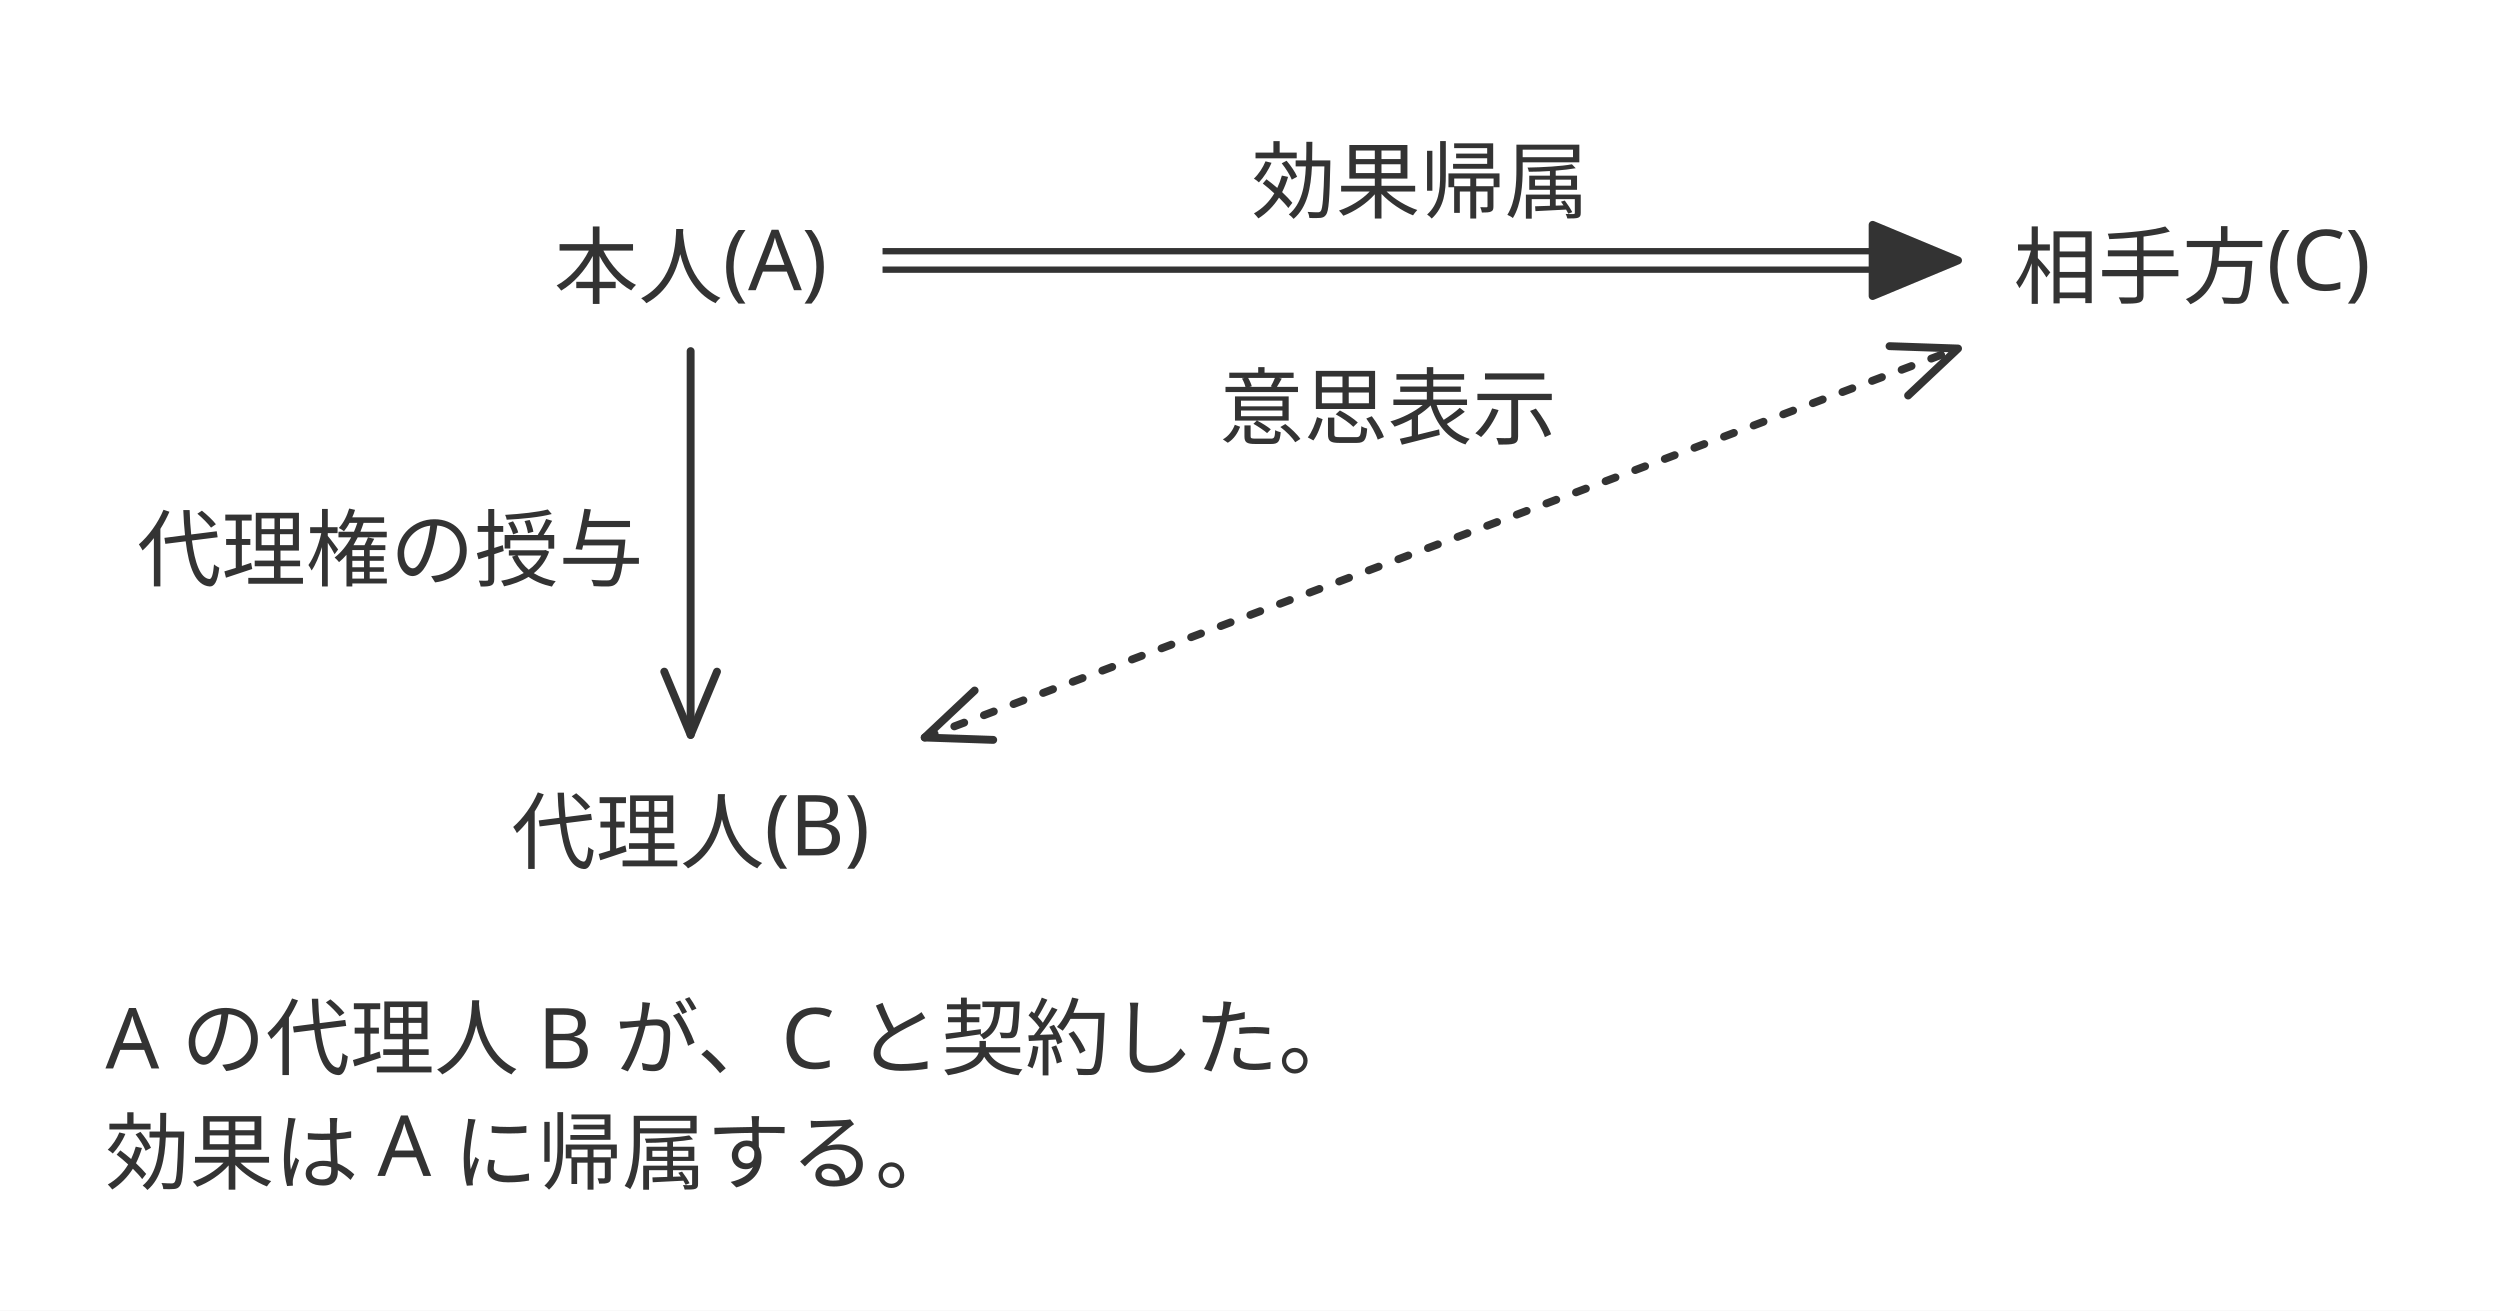
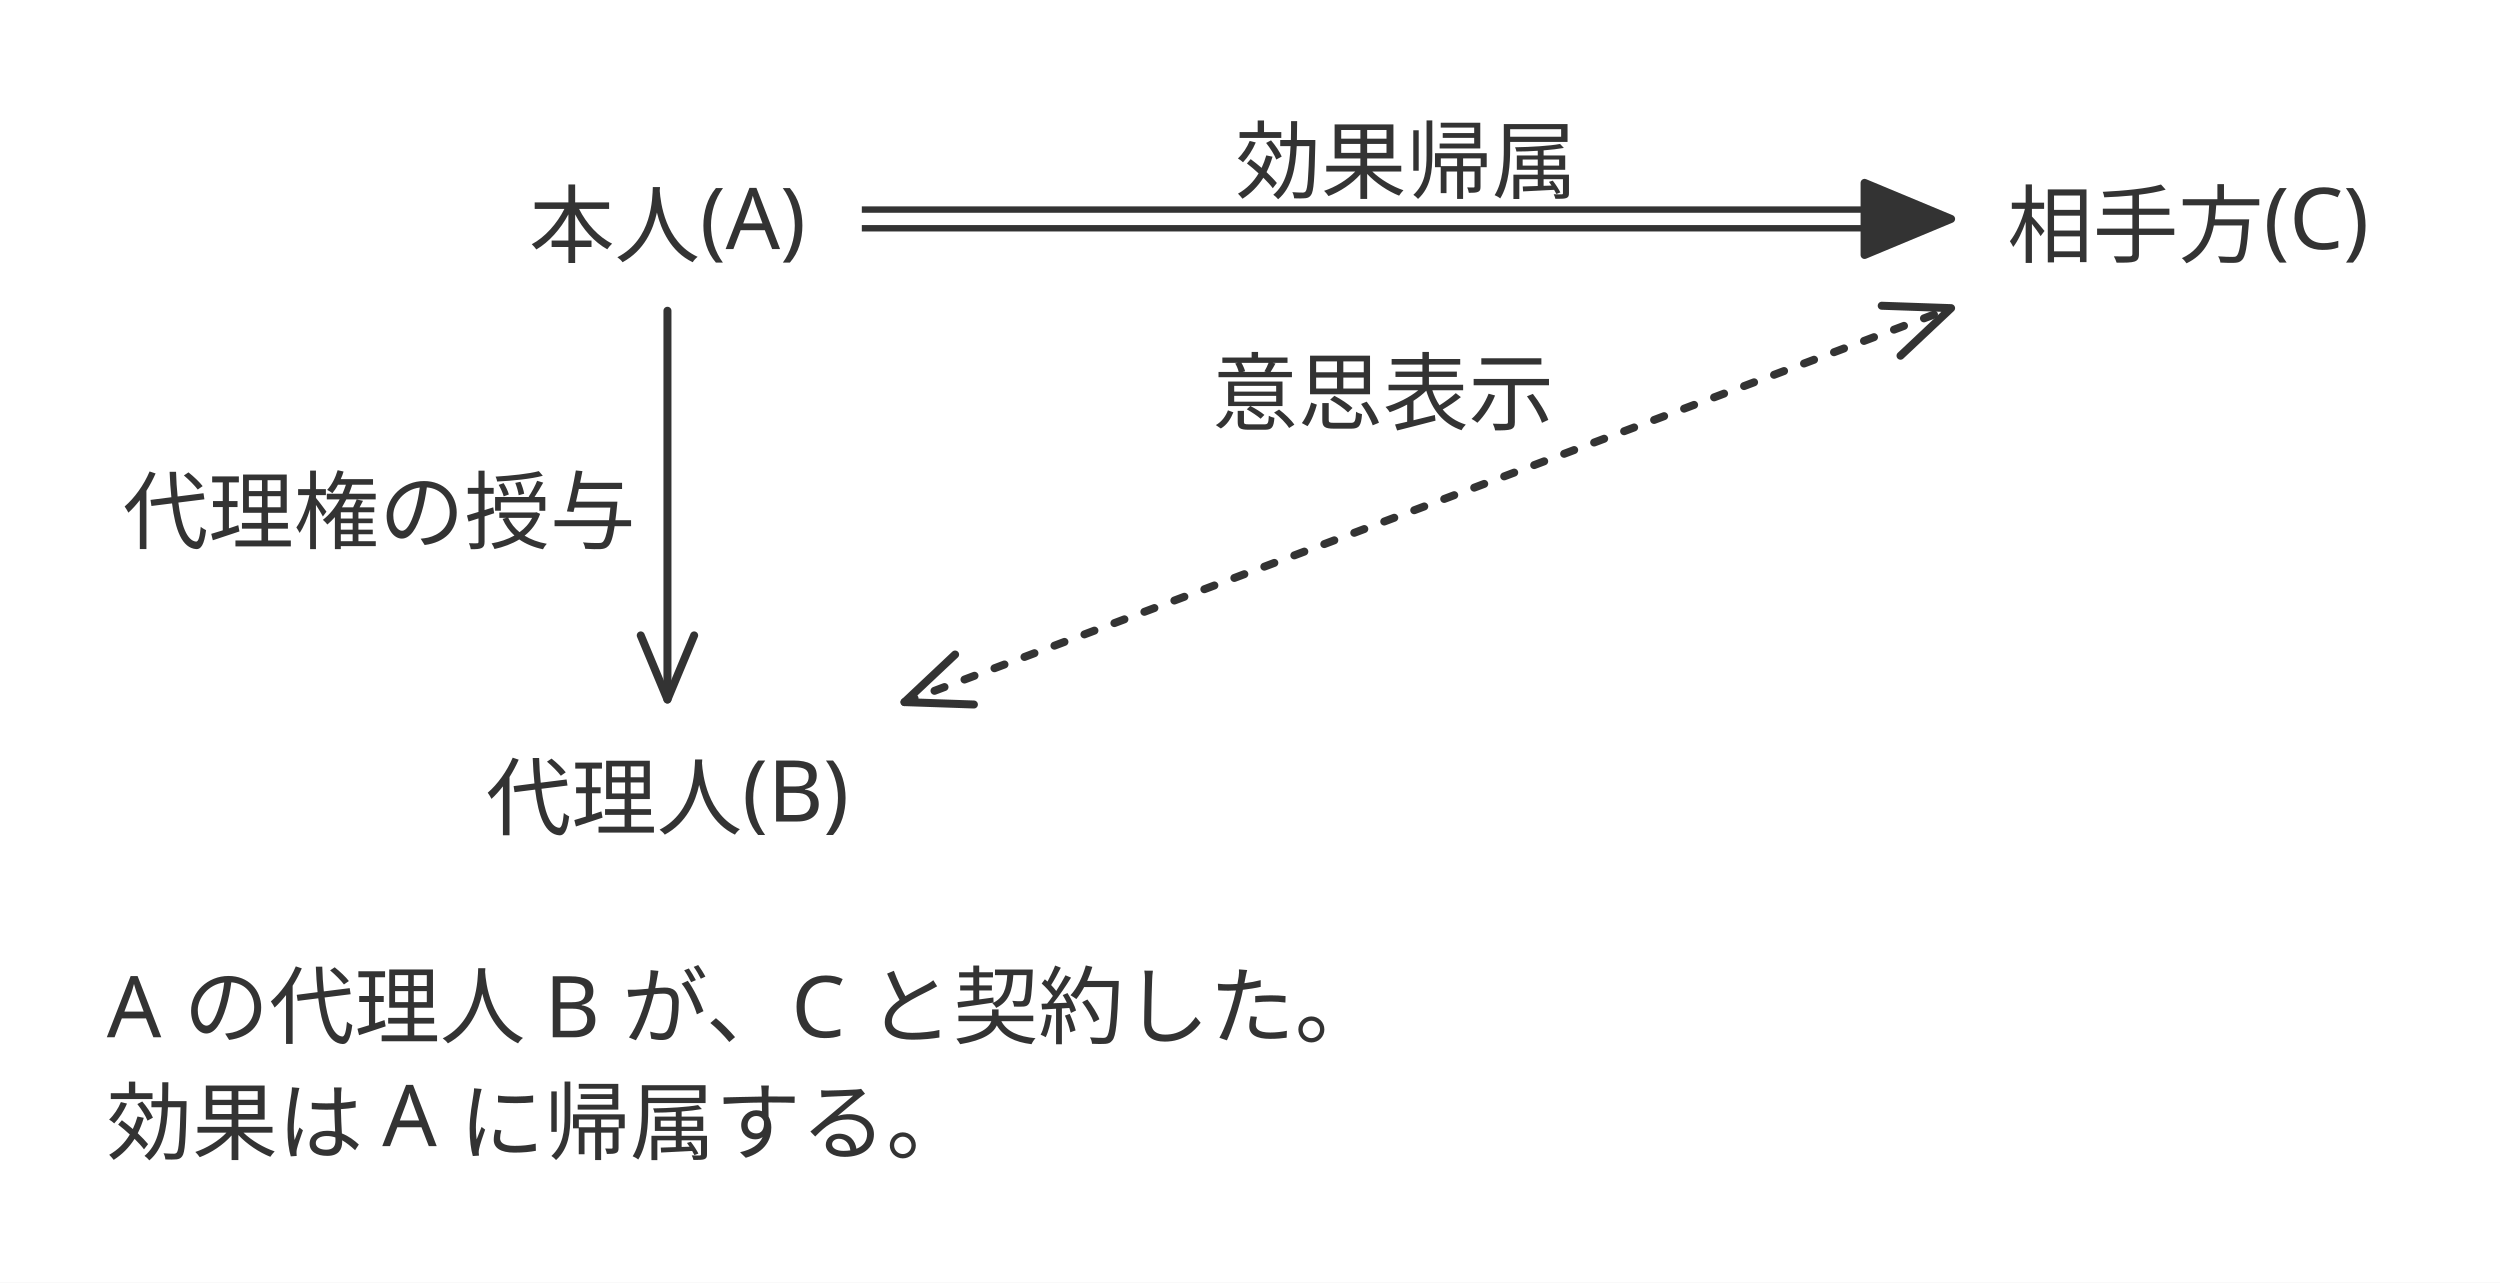
- <svg xmlns="http://www.w3.org/2000/svg" width="474.2" height="248.6" viewBox="0 0 474.2 248.6" font-family="&quot;Hiragino Sans&quot;, &quot;Yu Gothic&quot;, &quot;Noto Sans JP&quot;, sans-serif" font-size="16" fill="#333333">
+ <svg xmlns="http://www.w3.org/2000/svg" width="468.2" height="240.2" viewBox="0 0 468.2 240.2" font-family="&quot;Hiragino Sans&quot;, &quot;Yu Gothic&quot;, &quot;Noto Sans JP&quot;, sans-serif" font-size="16" fill="#333333">
  <rect width="100%" height="100%" fill="#ffffff" />
  <g data-line="0">
-     <line x1="131" y1="66.6" x2="131" y2="139.4" stroke="#333333" stroke-width="1.5" stroke-linecap="round" />
-     <polyline points="126,127.4 131,139.4 136,127.4" fill="none" stroke="#333333" stroke-width="1.5" stroke-linecap="round" stroke-linejoin="round" />
-     <rect x="20" y="89.8" width="108" height="26.4" rx="3" fill="#ffffff" />
+     <line x1="125" y1="58.2" x2="125" y2="131" stroke="#333333" stroke-width="1.5" stroke-linecap="round" />
+     <polyline points="120,119 125,131 130,119" fill="none" stroke="#333333" stroke-width="1.5" stroke-linecap="round" stroke-linejoin="round" />
+     <rect x="20" y="85.6" width="102" height="18" rx="3" fill="#ffffff" />
    <text text-anchor="middle" dominant-baseline="central">
-       <tspan x="74" y="103">代理権の授与</tspan>
+       <tspan x="71" y="94.6">代理権の授与</tspan>
    </text>
  </g>
  <g data-line="1">
-     <line x1="175.4" y1="139.89" x2="371.4" y2="66.11" stroke="#333333" stroke-width="1.5" stroke-dasharray="2 4" stroke-linecap="round" />
-     <polyline points="184.87,130.98 175.4,139.89 188.39,140.34" fill="none" stroke="#333333" stroke-width="1.5" stroke-linecap="round" stroke-linejoin="round" />
-     <polyline points="361.93,75.02 371.4,66.11 358.41,65.66" fill="none" stroke="#333333" stroke-width="1.5" stroke-linecap="round" stroke-linejoin="round" />
-     <rect x="225.28" y="62.9" width="76" height="26.4" rx="3" fill="#ffffff" />
+     <line x1="169.4" y1="131.49" x2="365.4" y2="57.71" stroke="#333333" stroke-width="1.5" stroke-dasharray="2 4" stroke-linecap="round" />
+     <polyline points="178.87,122.58 169.4,131.49 182.39,131.94" fill="none" stroke="#333333" stroke-width="1.5" stroke-linecap="round" stroke-linejoin="round" />
+     <polyline points="355.93,66.62 365.4,57.71 352.41,57.26" fill="none" stroke="#333333" stroke-width="1.5" stroke-linecap="round" stroke-linejoin="round" />
+     <rect x="224.03" y="63.37" width="70" height="18" rx="3" fill="#ffffff" />
    <text text-anchor="middle" dominant-baseline="central">
-       <tspan x="263.28" y="76.1">意思表示</tspan>
+       <tspan x="259.03" y="72.37">意思表示</tspan>
    </text>
  </g>
  <g data-line="2">
-     <line x1="167.4" y1="51.15" x2="355.2" y2="51.15" stroke="#333333" stroke-width="1.2" stroke-linecap="butt" />
-     <line x1="167.4" y1="47.65" x2="355.2" y2="47.65" stroke="#333333" stroke-width="1.2" stroke-linecap="butt" />
-     <polygon points="371.4,49.4 355.2,56.15 355.2,42.65" fill="#333333" stroke="#333333" stroke-width="1.5" stroke-linejoin="round" />
-     <rect x="231.4" y="20" width="76" height="26.4" rx="3" fill="#ffffff" />
+     <line x1="161.4" y1="42.75" x2="349.2" y2="42.75" stroke="#333333" stroke-width="1.2" stroke-linecap="butt" />
+     <line x1="161.4" y1="39.25" x2="349.2" y2="39.25" stroke="#333333" stroke-width="1.2" stroke-linecap="butt" />
+     <polygon points="365.4,41 349.2,47.75 349.2,34.25" fill="#333333" stroke="#333333" stroke-width="1.5" stroke-linejoin="round" />
+     <rect x="228.4" y="20" width="70" height="18" rx="3" fill="#ffffff" />
    <text text-anchor="middle" dominant-baseline="central">
-       <tspan x="269.4" y="33.2">効果帰属</tspan>
+       <tspan x="263.4" y="29">効果帰属</tspan>
    </text>
  </g>
  <g data-id="a">
    <text text-anchor="middle" dominant-baseline="central">
-       <tspan x="131" y="49.4">本人(A)</tspan>
+       <tspan x="125" y="41">本人(A)</tspan>
    </text>
  </g>
  <g data-id="c">
    <text text-anchor="middle" dominant-baseline="central">
-       <tspan x="415.8" y="49.4">相手方(C)</tspan>
+       <tspan x="409.8" y="41">相手方(C)</tspan>
    </text>
  </g>
  <g data-id="b">
    <text text-anchor="middle" dominant-baseline="central">
-       <tspan x="131" y="156.6">代理人(B)</tspan>
+       <tspan x="125" y="148.2">代理人(B)</tspan>
    </text>
  </g>
  <g data-caption="0">
    <text text-anchor="start" dominant-baseline="central">
-       <tspan x="20" y="195">A の代理人 B が、C と契約した。</tspan>
-       <tspan x="20" y="217.4">効果は A に帰属する。</tspan>
+       <tspan x="20" y="186.6">A の代理人 B が、C と契約した。</tspan>
+       <tspan x="20" y="209">効果は A に帰属する。</tspan>
    </text>
  </g>
</svg>
